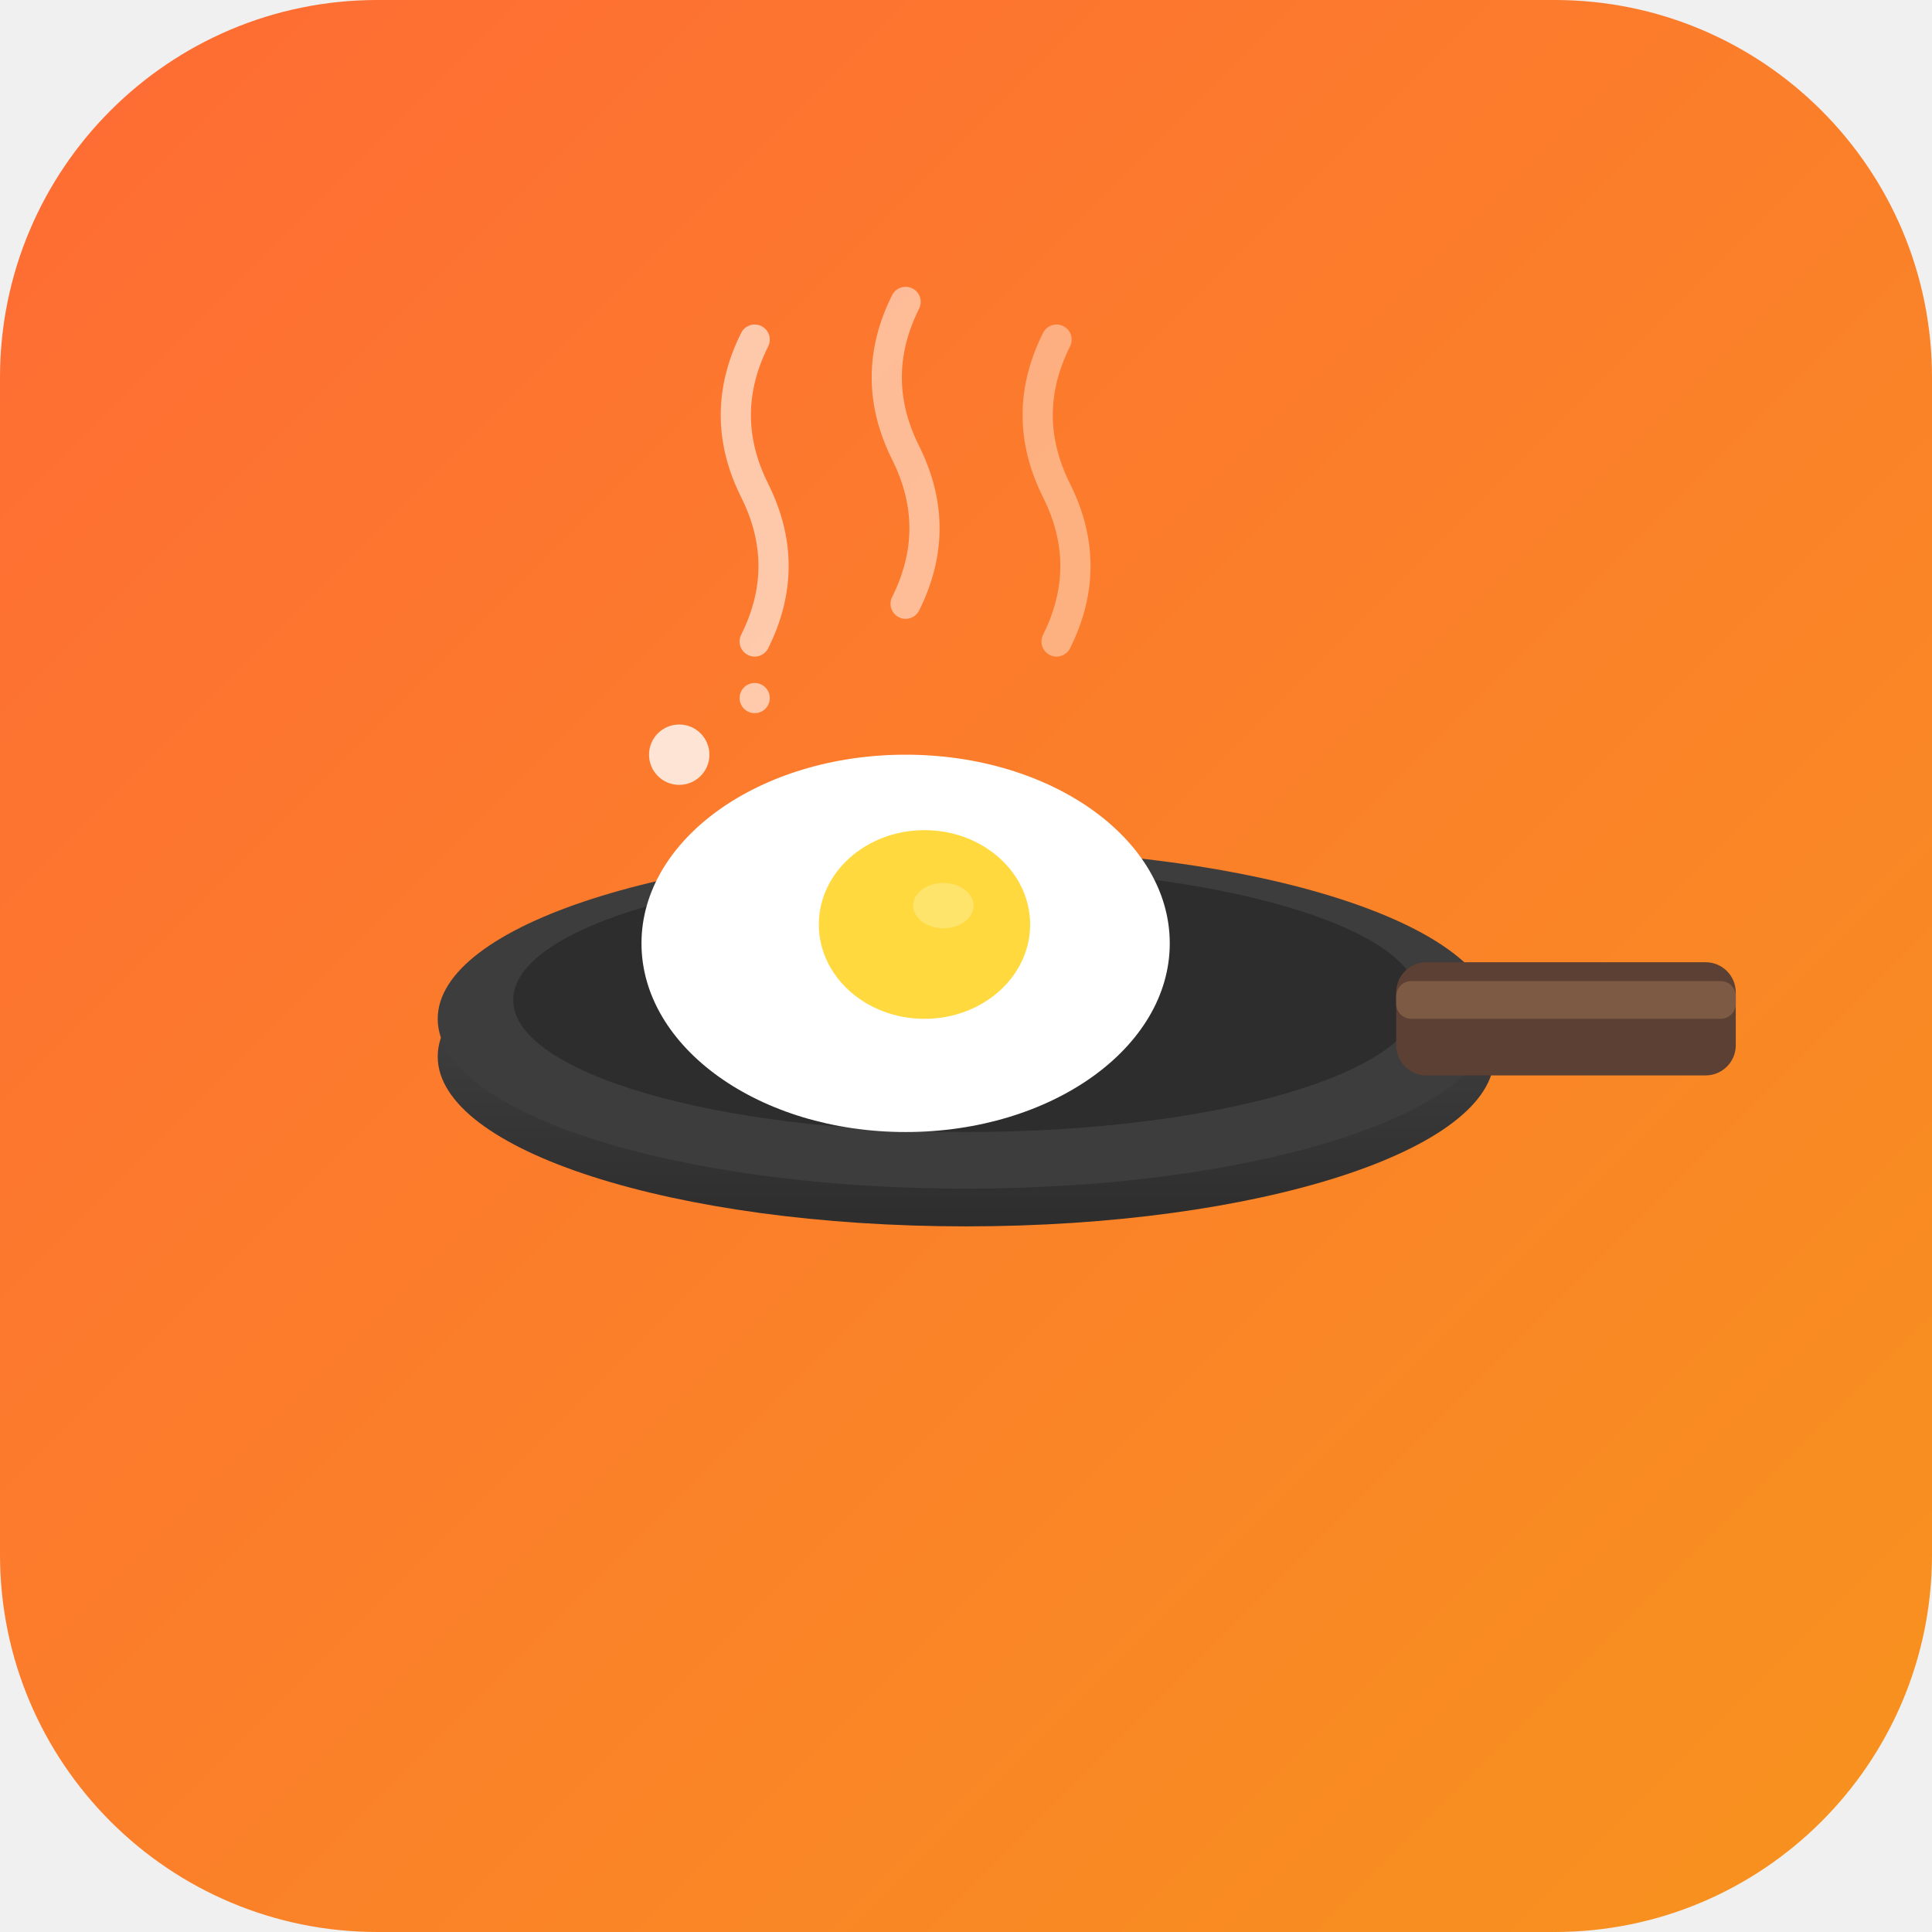
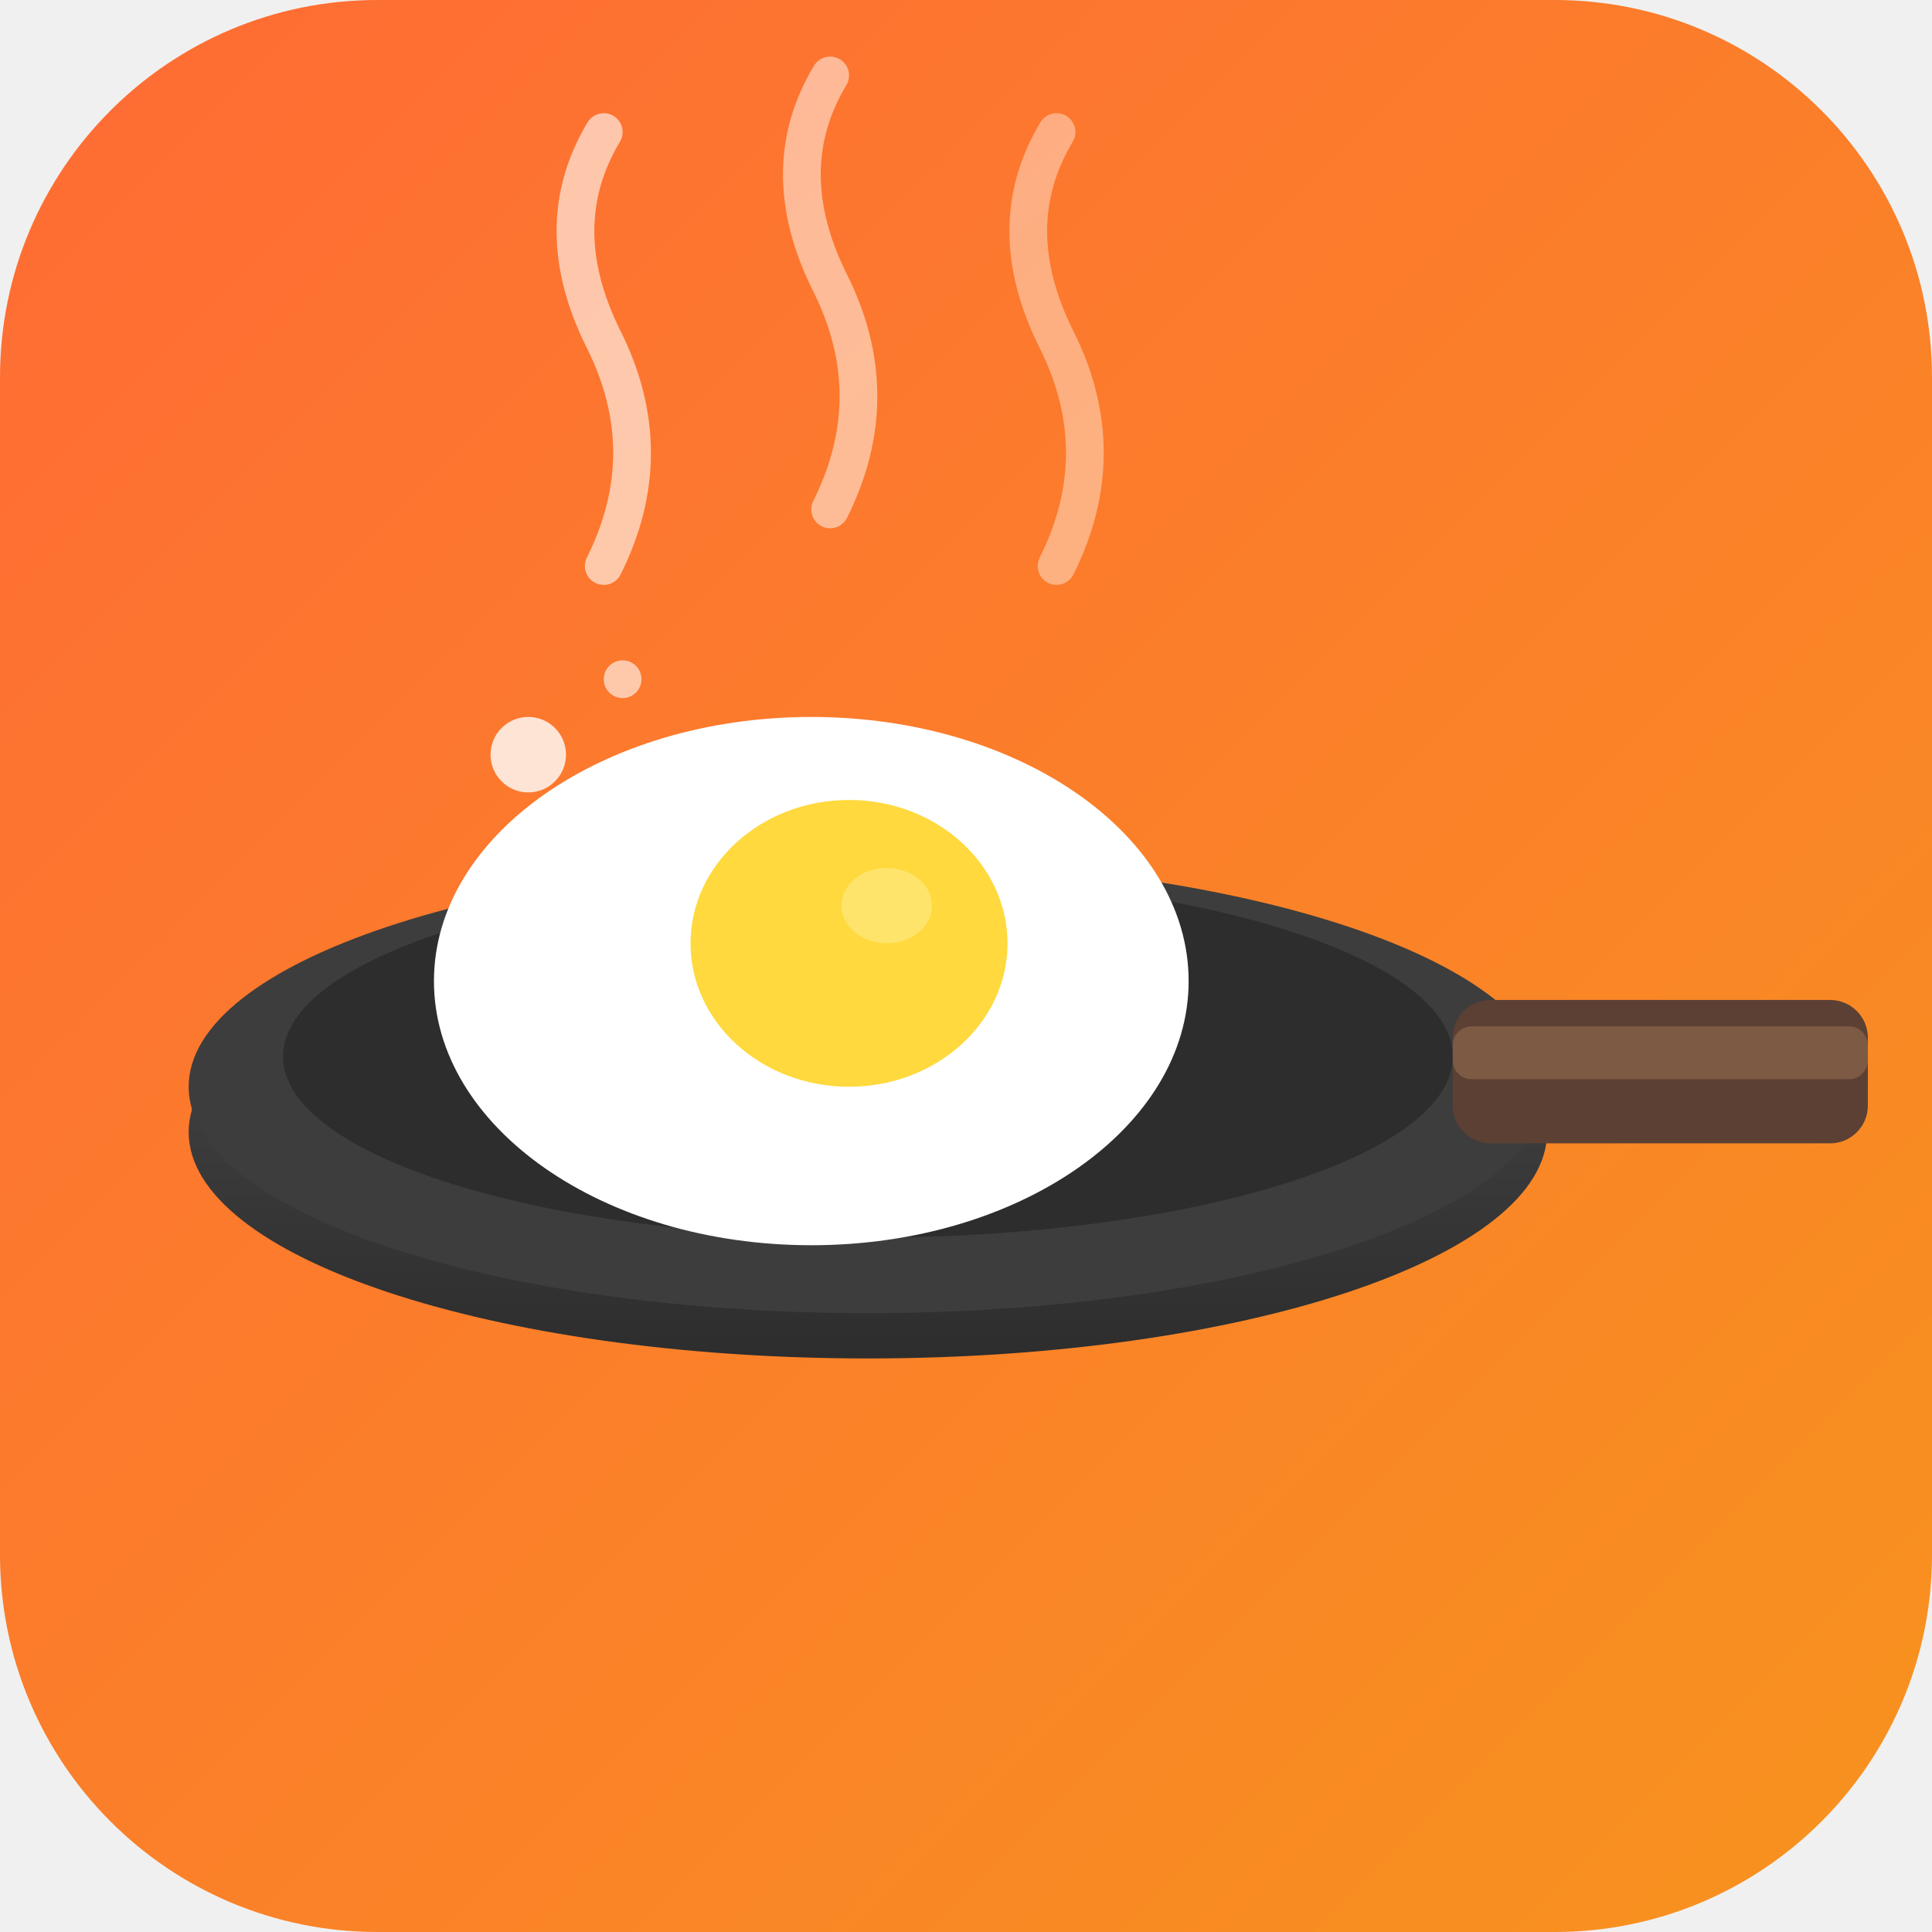
<svg xmlns="http://www.w3.org/2000/svg" viewBox="0 0 512 512">
  <defs>
    <linearGradient id="bg" x1="0%" y1="0%" x2="100%" y2="100%">
      <stop offset="0%" style="stop-color:#FF6B35" />
      <stop offset="100%" style="stop-color:#F7931E" />
    </linearGradient>
    <linearGradient id="pan" x1="0%" y1="0%" x2="0%" y2="100%">
      <stop offset="0%" style="stop-color:#4A4A4A" />
      <stop offset="100%" style="stop-color:#2D2D2D" />
    </linearGradient>
  </defs>
  <rect width="512" height="512" rx="100" fill="url(#bg)" />
-   <ellipse cx="256" cy="280" rx="140" ry="45" fill="url(#pan)" />
-   <ellipse cx="256" cy="270" rx="140" ry="45" fill="#3D3D3D" />
-   <ellipse cx="256" cy="265" rx="120" ry="35" fill="#2D2D2D" />
-   <rect x="370" y="255" width="90" height="30" rx="8" fill="#5C4033" />
-   <rect x="370" y="260" width="90" height="10" rx="4" fill="#7D5A44" />
-   <ellipse cx="240" cy="250" rx="70" ry="50" fill="#FFFFFF" />
-   <ellipse cx="245" cy="245" rx="28" ry="25" fill="#FFD93D" />
-   <ellipse cx="250" cy="240" rx="8" ry="6" fill="#FFEB8A" opacity="0.6" />
-   <circle cx="180" cy="200" r="8" fill="#FFFFFF" opacity="0.8" />
-   <circle cx="200" cy="185" r="4" fill="#FFFFFF" opacity="0.6" />
-   <path d="M200 170 Q210 150 200 130 Q190 110 200 90" stroke="#FFFFFF" stroke-width="8" fill="none" stroke-linecap="round" opacity="0.6" />
-   <path d="M240 160 Q250 140 240 120 Q230 100 240 80" stroke="#FFFFFF" stroke-width="8" fill="none" stroke-linecap="round" opacity="0.5" />
-   <path d="M280 170 Q290 150 280 130 Q270 110 280 90" stroke="#FFFFFF" stroke-width="8" fill="none" stroke-linecap="round" opacity="0.4" />
+   <ellipse cx="230" cy="300" rx="180" ry="60" fill="url(#pan)" />
+   <ellipse cx="230" cy="288" rx="180" ry="60" fill="#3D3D3D" />
+   <ellipse cx="230" cy="280" rx="155" ry="48" fill="#2D2D2D" />
+   <rect x="385" y="265" width="110" height="38" rx="10" fill="#5C4033" />
+   <rect x="385" y="272" width="110" height="14" rx="5" fill="#7D5A44" />
+   <ellipse cx="215" cy="260" rx="100" ry="70" fill="#FFFFFF" />
+   <ellipse cx="225" cy="250" rx="42" ry="38" fill="#FFD93D" />
+   <ellipse cx="235" cy="240" rx="12" ry="10" fill="#FFEB8A" opacity="0.6" />
+   <circle cx="140" cy="200" r="10" fill="#FFFFFF" opacity="0.8" />
+   <circle cx="165" cy="180" r="5" fill="#FFFFFF" opacity="0.6" />
+   <path d="M160 150 Q175 120 160 90 Q145 60 160 35" stroke="#FFFFFF" stroke-width="10" fill="none" stroke-linecap="round" opacity="0.6" />
+   <path d="M220 135 Q235 105 220 75 Q205 45 220 20" stroke="#FFFFFF" stroke-width="10" fill="none" stroke-linecap="round" opacity="0.5" />
+   <path d="M280 150 Q295 120 280 90 Q265 60 280 35" stroke="#FFFFFF" stroke-width="10" fill="none" stroke-linecap="round" opacity="0.4" />
</svg>
